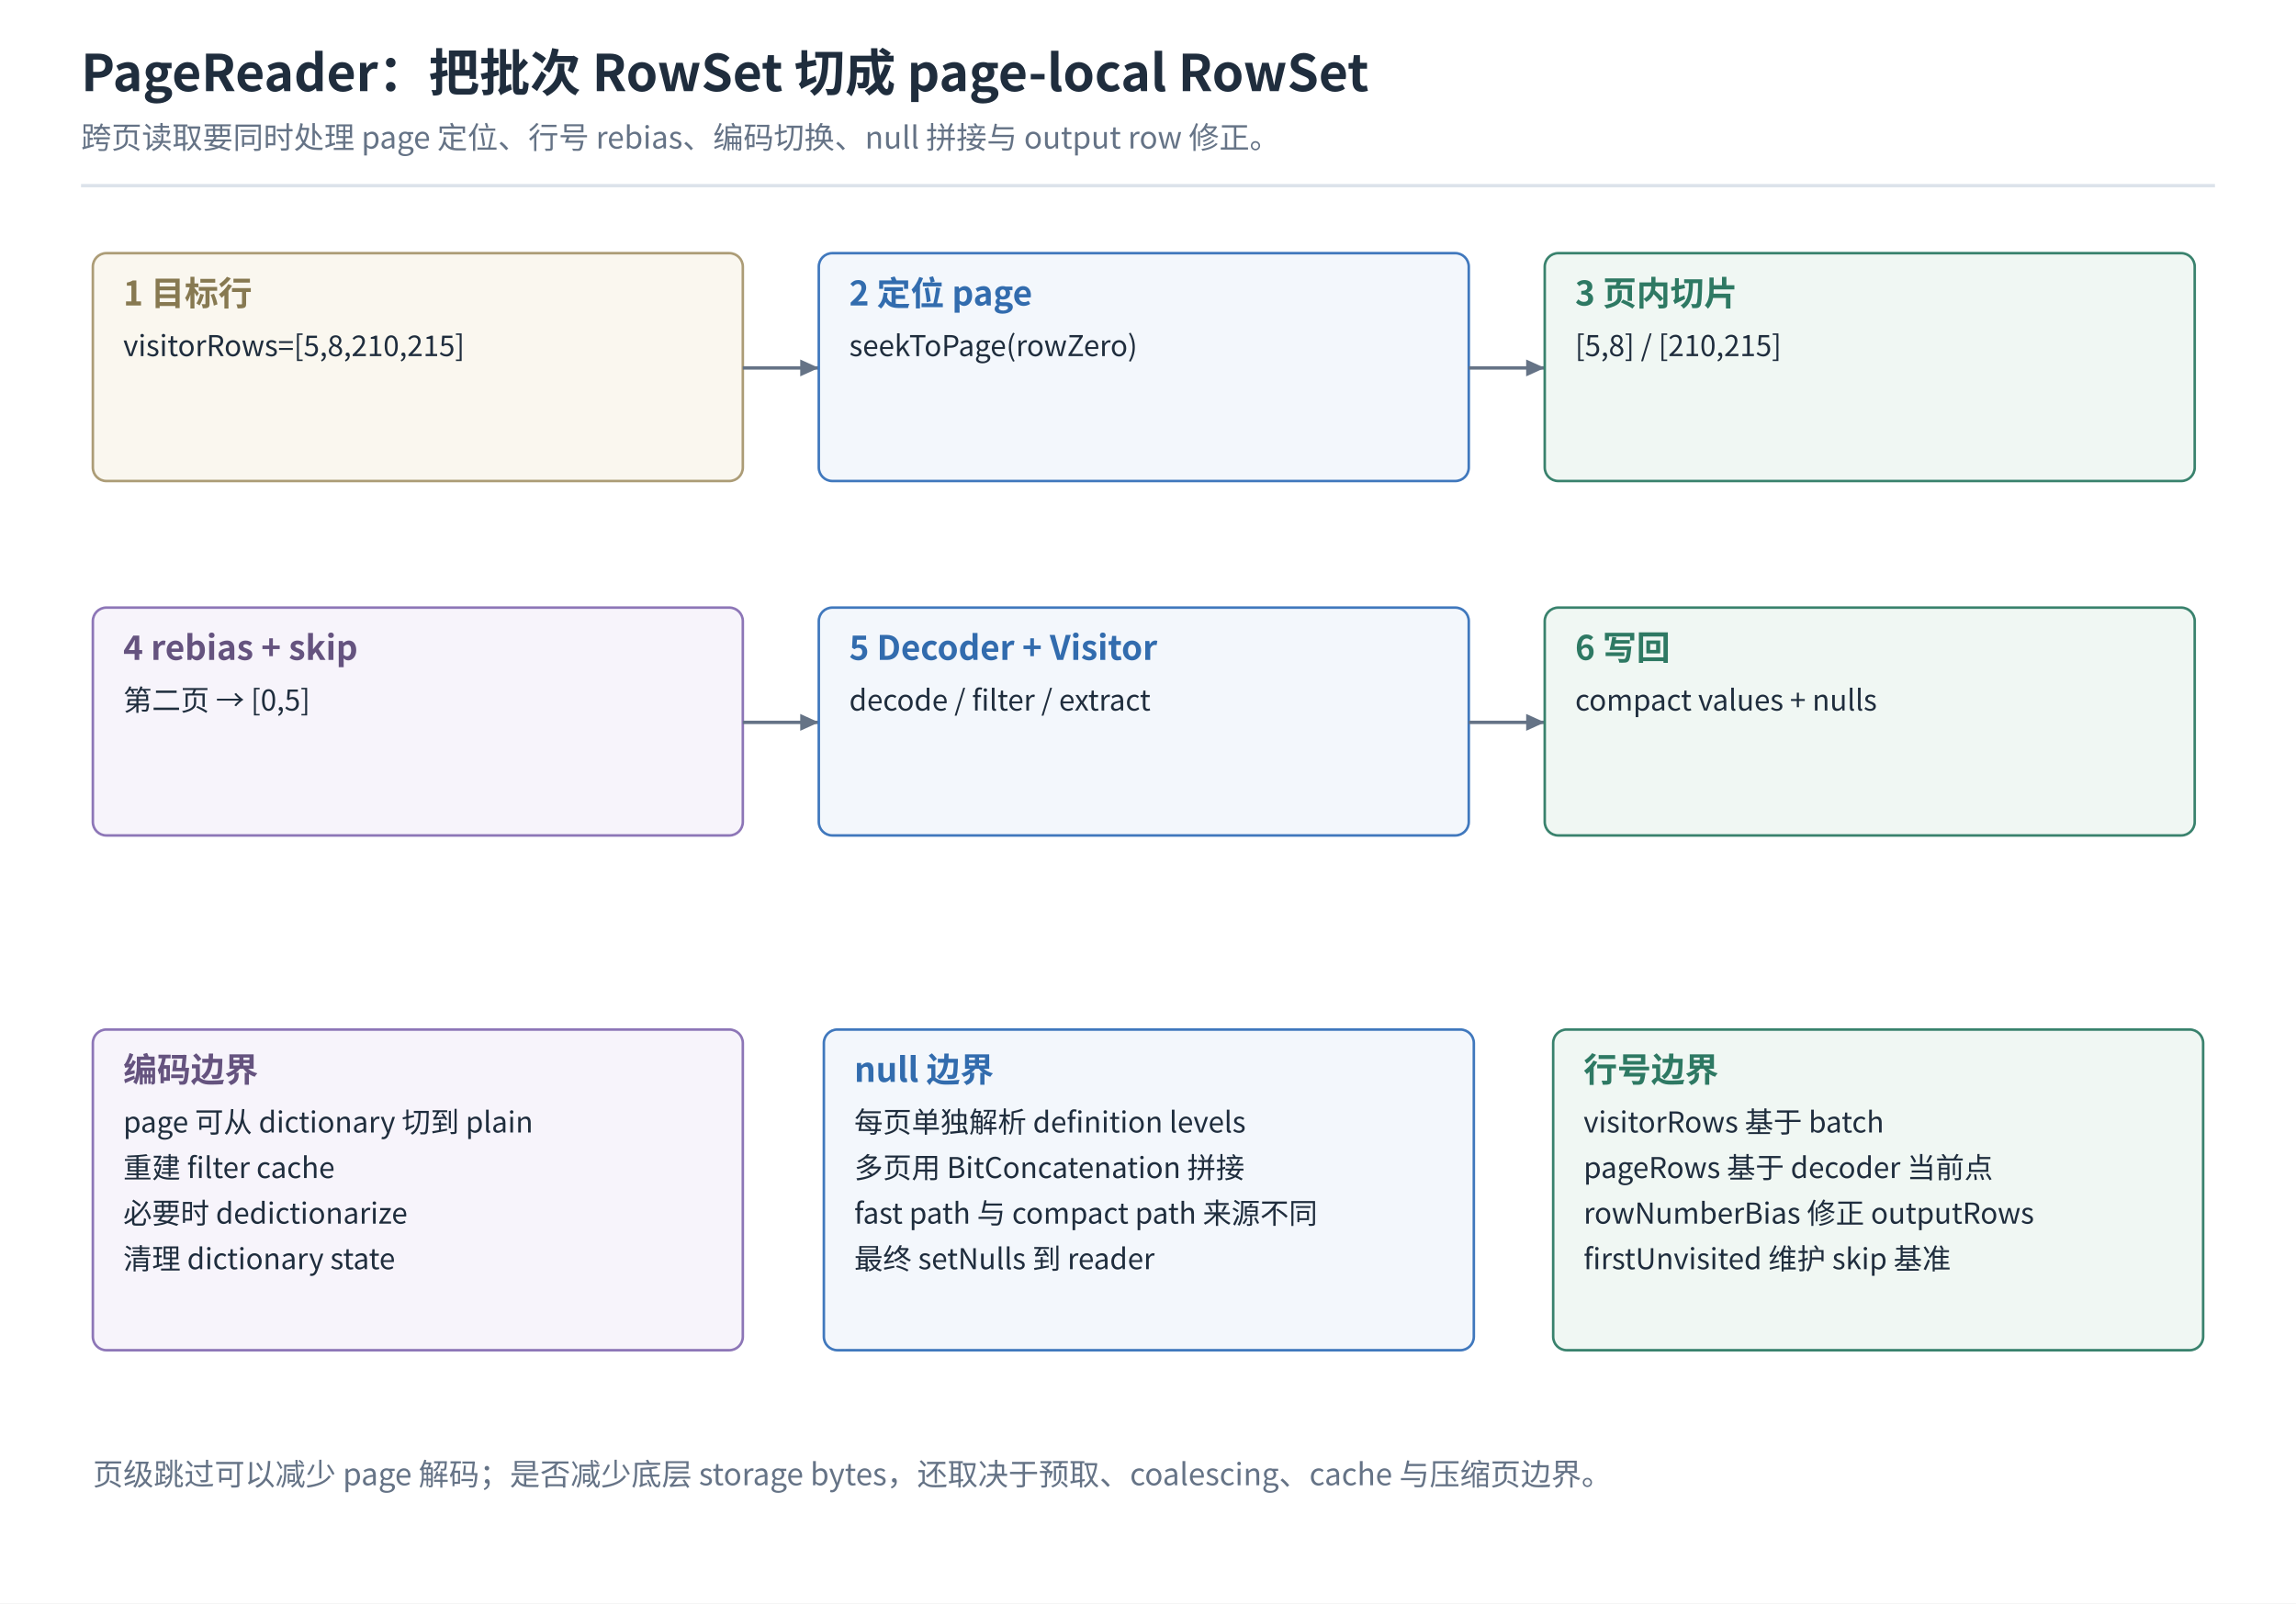
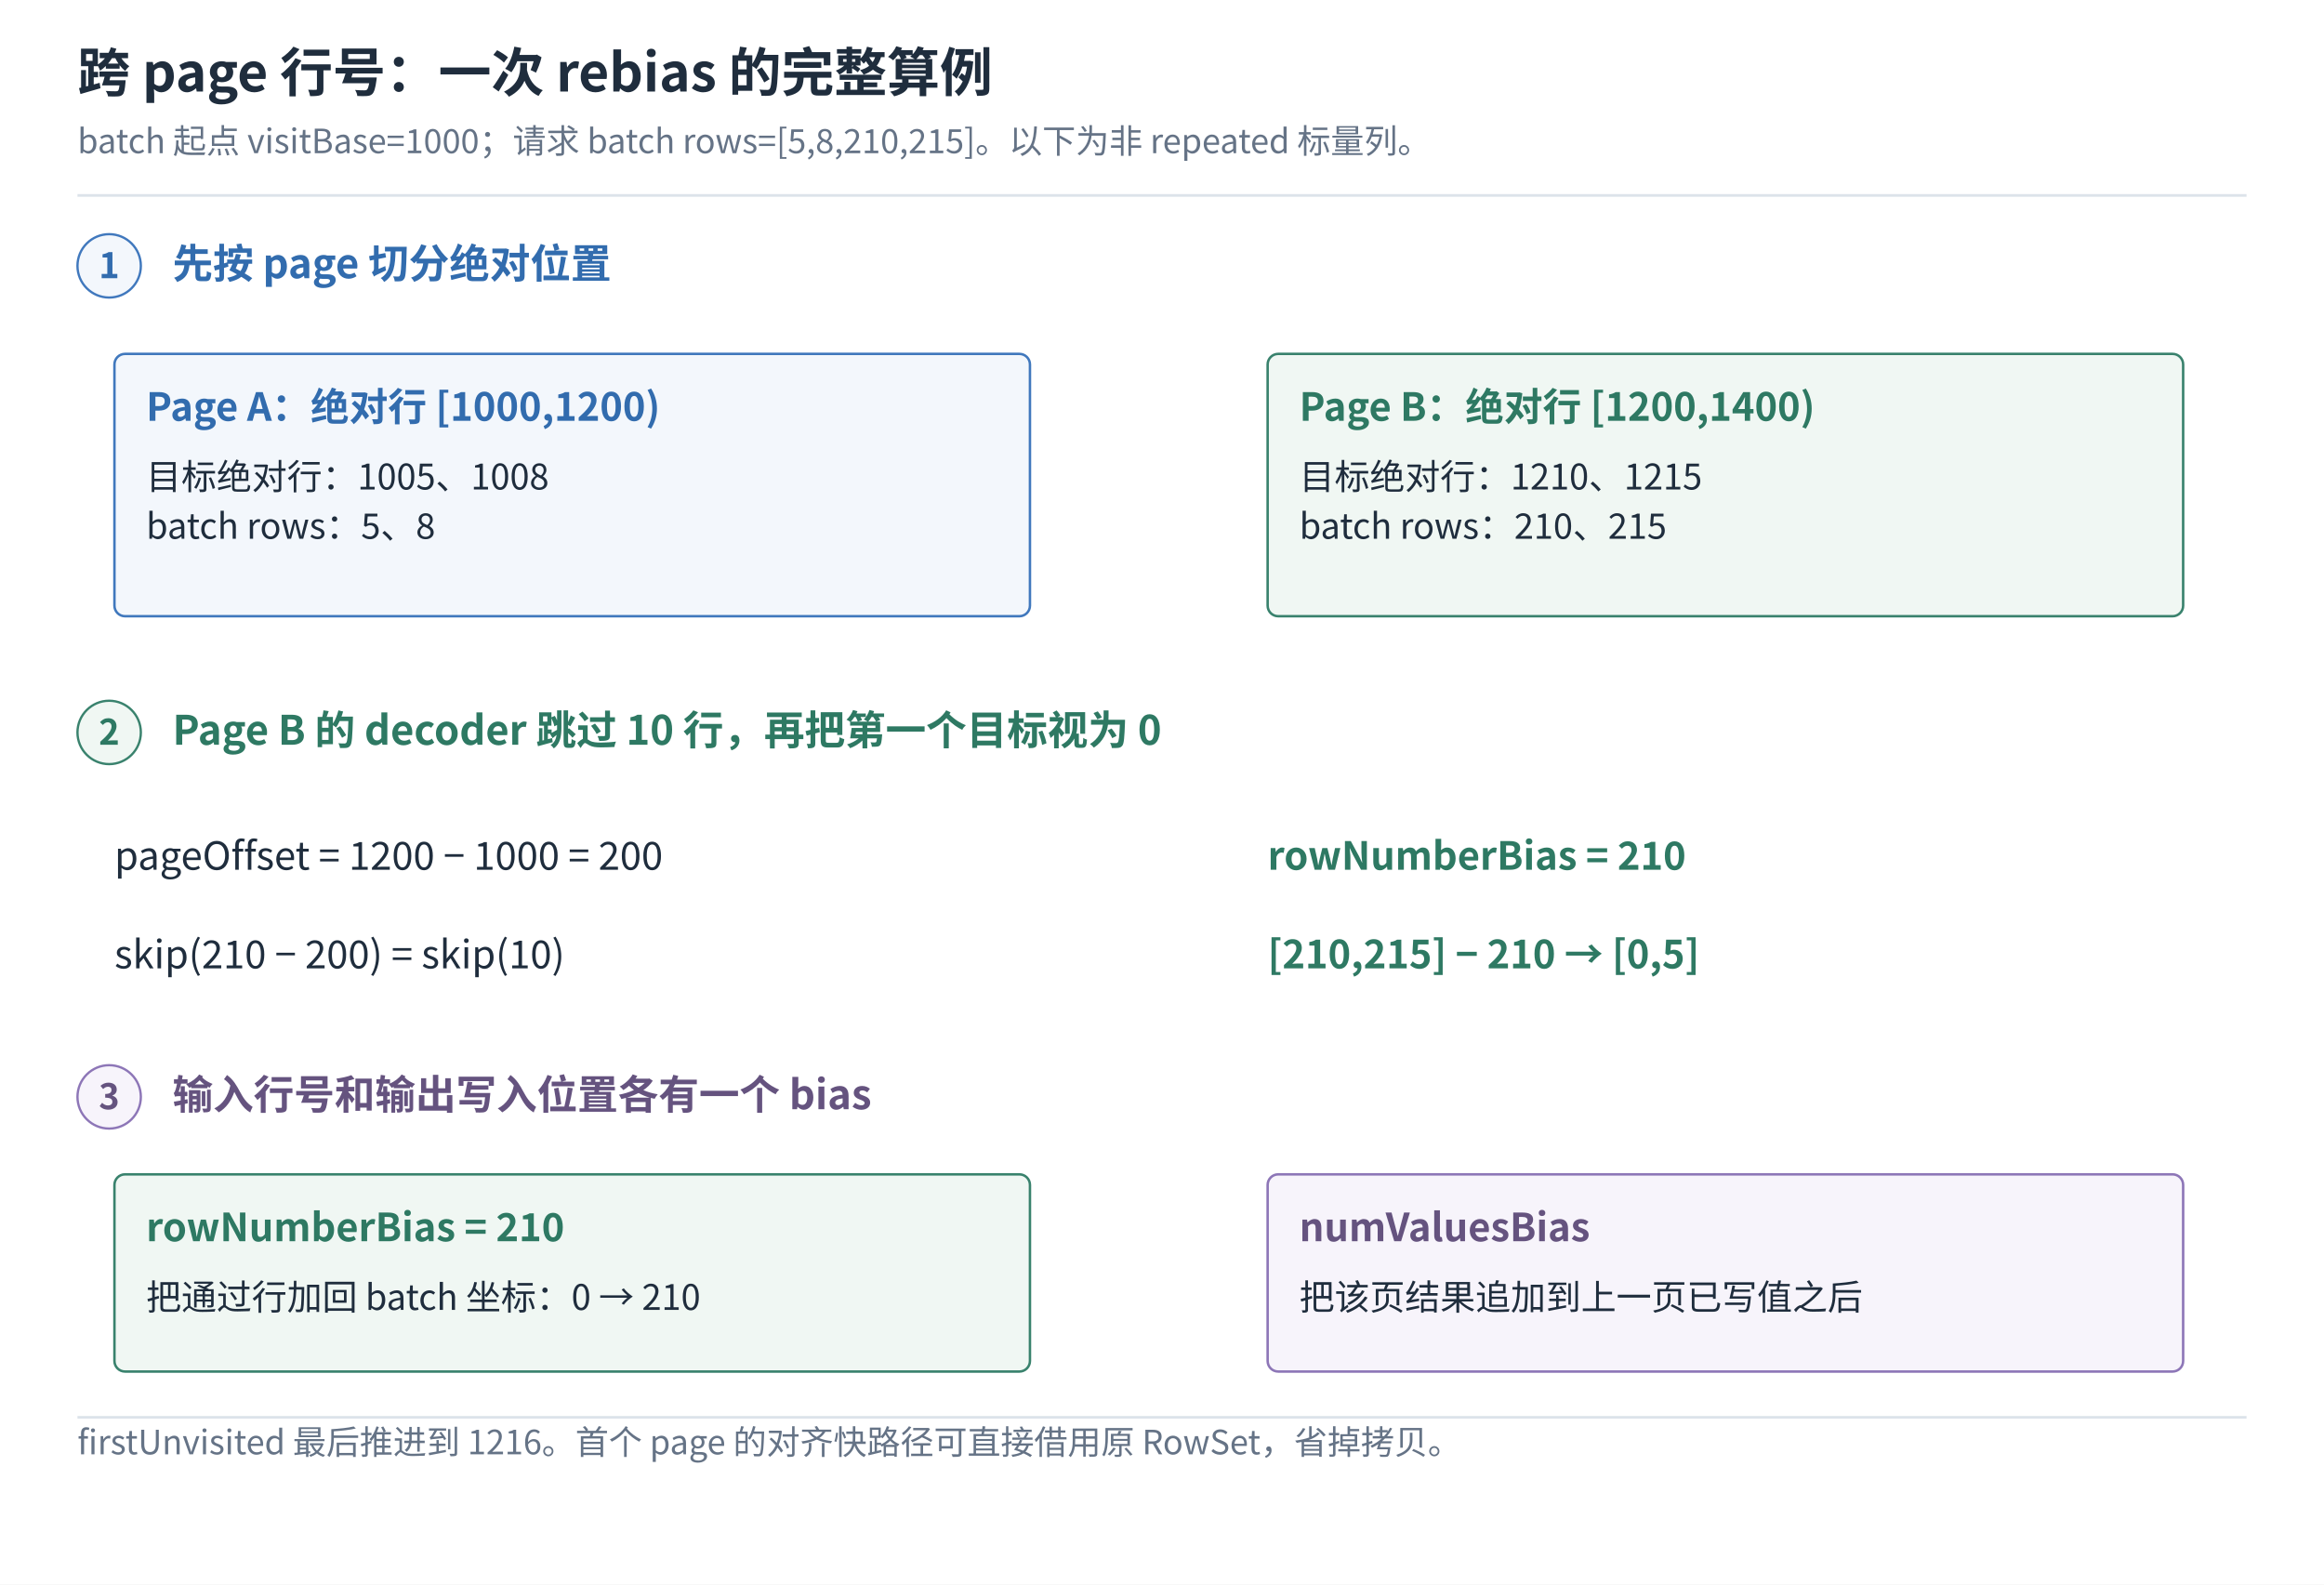
- <svg xmlns="http://www.w3.org/2000/svg" width="1360" height="950" viewBox="0 0 1360 950">
+ <svg xmlns="http://www.w3.org/2000/svg" width="1320" height="900" viewBox="0 0 1320 900">
  <defs>
-     <marker id="arrow" markerUnits="userSpaceOnUse" markerWidth="14" markerHeight="14" refX="11" refY="5" orient="auto">
-       <path d="M0,0 L11,5 L0,10 Z" fill="#657386" />
+     <marker id="arr-muted" markerUnits="userSpaceOnUse" markerWidth="11" markerHeight="11" refX="10" refY="5" orient="auto">
+       <path d="M0 0L10 5L0 10Z" fill="#657386" />
    </marker>
-     <marker id="arrow-blue" markerUnits="userSpaceOnUse" markerWidth="14" markerHeight="14" refX="11" refY="5" orient="auto">
-       <path d="M0,0 L11,5 L0,10 Z" fill="#4078bd" />
+     <marker id="arr-blue" markerUnits="userSpaceOnUse" markerWidth="11" markerHeight="11" refX="10" refY="5" orient="auto">
+       <path d="M0 0L10 5L0 10Z" fill="#4078bd" />
    </marker>
-     <style>text{font-family:'Noto Sans SC','Noto Sans CJK SC',Inter,Arial,sans-serif} .mono{font-family:SFMono-Regular,Consolas,'Liberation Mono',monospace}</style>
+     <marker id="arr-green" markerUnits="userSpaceOnUse" markerWidth="11" markerHeight="11" refX="10" refY="5" orient="auto">
+       <path d="M0 0L10 5L0 10Z" fill="#39826d" />
+     </marker>
+     <marker id="arr-purple" markerUnits="userSpaceOnUse" markerWidth="11" markerHeight="11" refX="10" refY="5" orient="auto">
+       <path d="M0 0L10 5L0 10Z" fill="#8d76b7" />
+     </marker>
+     <marker id="arr-warm" markerUnits="userSpaceOnUse" markerWidth="11" markerHeight="11" refX="10" refY="5" orient="auto">
+       <path d="M0 0L10 5L0 10Z" fill="#ac9c76" />
+     </marker>
+     <marker id="arr-red" markerUnits="userSpaceOnUse" markerWidth="11" markerHeight="11" refX="10" refY="5" orient="auto">
+       <path d="M0 0L10 5L0 10Z" fill="#a95f64" />
+     </marker>
  </defs>
-   <rect width="1360" height="950" fill="#fff" />
-   <text x="48" y="54" font-size="30" font-weight="700" fill="#1f2d3d">PageReader：把批次 RowSet 切成 page-local RowSet</text>
-   <text x="48" y="88" font-size="18" fill="#657386">跨页读取要同时处理 page 定位、行号 rebias、编码切换、null 拼接与 output row 修正。</text>
-   <line x1="48" y1="110" x2="1312" y2="110" stroke="#dce3ea" stroke-width="2" />
-   <rect x="55" y="150" width="385" height="135" rx="8" fill="#faf7ef" stroke="#ac9c76" stroke-width="1.5" />
-   <text x="73" y="181" font-size="20" font-weight="700" fill="#877951" text-anchor="start" class="">1 目标行</text>
-   <text x="73" y="211" font-size="17" font-weight="400" fill="#1f2d3d" text-anchor="start" class="">visitorRows=[5,8,210,215]</text>
-   <line x1="440" y1="218" x2="485" y2="218" stroke="#657386" stroke-width="2" marker-end="url(#arrow)" />
-   <rect x="485" y="150" width="385" height="135" rx="8" fill="#f3f7fc" stroke="#4078bd" stroke-width="1.5" />
-   <text x="503" y="181" font-size="20" font-weight="700" fill="#326cae" text-anchor="start" class="">2 定位 page</text>
-   <text x="503" y="211" font-size="17" font-weight="400" fill="#1f2d3d" text-anchor="start" class="">seekToPage(rowZero)</text>
-   <line x1="870" y1="218" x2="915" y2="218" stroke="#657386" stroke-width="2" marker-end="url(#arrow)" />
-   <rect x="915" y="150" width="385" height="135" rx="8" fill="#f0f7f3" stroke="#39826d" stroke-width="1.5" />
-   <text x="933" y="181" font-size="20" font-weight="700" fill="#2e7963" text-anchor="start" class="">3 页内切片</text>
-   <text x="933" y="211" font-size="17" font-weight="400" fill="#1f2d3d" text-anchor="start" class="">[5,8] / [210,215]</text>
-   <rect x="55" y="360" width="385" height="135" rx="8" fill="#f7f4fb" stroke="#8d76b7" stroke-width="1.5" />
-   <text x="73" y="391" font-size="20" font-weight="700" fill="#65537f" text-anchor="start" class="">4 rebias + skip</text>
-   <text x="73" y="421" font-size="17" font-weight="400" fill="#1f2d3d" text-anchor="start" class="">第二页 → [0,5]</text>
-   <line x1="440" y1="428" x2="485" y2="428" stroke="#657386" stroke-width="2" marker-end="url(#arrow)" />
-   <rect x="485" y="360" width="385" height="135" rx="8" fill="#f3f7fc" stroke="#4078bd" stroke-width="1.5" />
-   <text x="503" y="391" font-size="20" font-weight="700" fill="#326cae" text-anchor="start" class="">5 Decoder + Visitor</text>
-   <text x="503" y="421" font-size="17" font-weight="400" fill="#1f2d3d" text-anchor="start" class="">decode / filter / extract</text>
-   <line x1="870" y1="428" x2="915" y2="428" stroke="#657386" stroke-width="2" marker-end="url(#arrow)" />
-   <rect x="915" y="360" width="385" height="135" rx="8" fill="#f0f7f3" stroke="#39826d" stroke-width="1.5" />
-   <text x="933" y="391" font-size="20" font-weight="700" fill="#2e7963" text-anchor="start" class="">6 写回</text>
-   <text x="933" y="421" font-size="17" font-weight="400" fill="#1f2d3d" text-anchor="start" class="">compact values + nulls</text>
-   <rect x="55" y="610" width="385" height="190" rx="8" fill="#f7f4fb" stroke="#8d76b7" stroke-width="1.5" />
-   <text x="73" y="641" font-size="20" font-weight="700" fill="#65537f" text-anchor="start" class="">编码边界</text>
-   <text x="73" y="671" font-size="17" font-weight="400" fill="#1f2d3d" text-anchor="start" class="">page 可从 dictionary 切到 plain</text>
-   <text x="73" y="698" font-size="17" font-weight="400" fill="#1f2d3d" text-anchor="start" class="">重建 filter cache</text>
-   <text x="73" y="725" font-size="17" font-weight="400" fill="#1f2d3d" text-anchor="start" class="">必要时 dedictionarize</text>
-   <text x="73" y="752" font-size="17" font-weight="400" fill="#1f2d3d" text-anchor="start" class="">清理 dictionary state</text>
-   <rect x="488" y="610" width="385" height="190" rx="8" fill="#f3f7fc" stroke="#4078bd" stroke-width="1.5" />
-   <text x="506" y="641" font-size="20" font-weight="700" fill="#326cae" text-anchor="start" class="">null 边界</text>
-   <text x="506" y="671" font-size="17" font-weight="400" fill="#1f2d3d" text-anchor="start" class="">每页单独解析 definition levels</text>
-   <text x="506" y="698" font-size="17" font-weight="400" fill="#1f2d3d" text-anchor="start" class="">多页用 BitConcatenation 拼接</text>
-   <text x="506" y="725" font-size="17" font-weight="400" fill="#1f2d3d" text-anchor="start" class="">fast path 与 compact path 来源不同</text>
-   <text x="506" y="752" font-size="17" font-weight="400" fill="#1f2d3d" text-anchor="start" class="">最终 setNulls 到 reader</text>
-   <rect x="920" y="610" width="385" height="190" rx="8" fill="#f0f7f3" stroke="#39826d" stroke-width="1.5" />
-   <text x="938" y="641" font-size="20" font-weight="700" fill="#2e7963" text-anchor="start" class="">行号边界</text>
-   <text x="938" y="671" font-size="17" font-weight="400" fill="#1f2d3d" text-anchor="start" class="">visitorRows 基于 batch</text>
-   <text x="938" y="698" font-size="17" font-weight="400" fill="#1f2d3d" text-anchor="start" class="">pageRows 基于 decoder 当前点</text>
-   <text x="938" y="725" font-size="17" font-weight="400" fill="#1f2d3d" text-anchor="start" class="">rowNumberBias 修正 outputRows</text>
-   <text x="938" y="752" font-size="17" font-weight="400" fill="#1f2d3d" text-anchor="start" class="">firstUnvisited 维护 skip 基准</text>
-   <text x="55" y="880" font-size="18" font-weight="400" fill="#657386" text-anchor="start" class="">页级跳过可以减少 page 解码；是否减少底层 storage bytes，还取决于预取、coalescing、cache 与压缩页边界。</text>
+   <rect x="0" y="0" width="1320" height="900" rx="0" fill="#fff" stroke="none" stroke-width="0" />
+   <text x="44" y="52" font-family="Noto Sans CJK SC, Noto Sans SC, Arial, sans-serif" font-size="30" font-weight="700" text-anchor="start" fill="#1f2d3d">跨 page 行号：一次 rebias 的完整算例</text>
+   <text x="44" y="87" font-family="Noto Sans CJK SC, Noto Sans SC, Arial, sans-serif" font-size="19" font-weight="400" text-anchor="start" fill="#657386">batch 起点 visitBase=1000；请求 batch rows=[5,8,210,215]。以下为非 repeated 标量列。</text>
+   <path d="M44 111L1276 111" fill="none" stroke="#dce3ea" stroke-width="1.5" stroke-linejoin="round" />
+   <circle cx="62" cy="151" r="18" fill="#f3f7fc" stroke="#4078bd" stroke-width="1.3" />
+   <text x="62" y="158" font-family="Noto Sans CJK SC, Noto Sans SC, Arial, sans-serif" font-size="20" font-weight="700" text-anchor="middle" fill="#326cae">1</text>
+   <text x="98" y="158" font-family="Noto Sans CJK SC, Noto Sans SC, Arial, sans-serif" font-size="23" font-weight="700" text-anchor="start" fill="#326cae">先按 page 切分绝对位置</text>
+   <rect x="65" y="201" width="520" height="149" rx="6" fill="#f3f7fc" stroke="#4078bd" stroke-width="1.4" />
+   <text x="83" y="239" font-family="Noto Sans CJK SC, Noto Sans SC, Arial, sans-serif" font-size="22" font-weight="700" text-anchor="start" fill="#326cae">Page A：绝对行 [1000,1200)</text>
+   <text x="83" y="278" font-family="Noto Sans CJK SC, Noto Sans SC, Arial, sans-serif" font-size="20" font-weight="400" text-anchor="start" fill="#1f2d3d">目标绝对行：1005、1008</text>
+   <text x="83" y="306" font-family="Noto Sans CJK SC, Noto Sans SC, Arial, sans-serif" font-size="20" font-weight="400" text-anchor="start" fill="#1f2d3d">batch rows：5、8</text>
+   <rect x="720" y="201" width="520" height="149" rx="6" fill="#f0f7f3" stroke="#39826d" stroke-width="1.4" />
+   <text x="738" y="239" font-family="Noto Sans CJK SC, Noto Sans SC, Arial, sans-serif" font-size="22" font-weight="700" text-anchor="start" fill="#2e7963">Page B：绝对行 [1200,1400)</text>
+   <text x="738" y="278" font-family="Noto Sans CJK SC, Noto Sans SC, Arial, sans-serif" font-size="20" font-weight="400" text-anchor="start" fill="#1f2d3d">目标绝对行：1210、1215</text>
+   <text x="738" y="306" font-family="Noto Sans CJK SC, Noto Sans SC, Arial, sans-serif" font-size="20" font-weight="400" text-anchor="start" fill="#1f2d3d">batch rows：210、215</text>
+   <circle cx="62" cy="416" r="18" fill="#f0f7f3" stroke="#39826d" stroke-width="1.3" />
+   <text x="62" y="423" font-family="Noto Sans CJK SC, Noto Sans SC, Arial, sans-serif" font-size="20" font-weight="700" text-anchor="middle" fill="#2e7963">2</text>
+   <text x="98" y="423" font-family="Noto Sans CJK SC, Noto Sans SC, Arial, sans-serif" font-size="23" font-weight="700" text-anchor="start" fill="#2e7963">Page B 的 decoder 跳过 10 行，再把第一个目标视为 0</text>
+   <text x="65" y="494" font-family="Noto Sans CJK SC, Noto Sans SC, Arial, sans-serif" font-size="22" font-weight="400" text-anchor="start" fill="#1f2d3d">pageOffset = 1200 − 1000 = 200</text>
+   <text x="720" y="494" font-family="Noto Sans CJK SC, Noto Sans SC, Arial, sans-serif" font-size="22" font-weight="700" text-anchor="start" fill="#2e7963">rowNumberBias = 210</text>
+   <text x="65" y="550" font-family="Noto Sans CJK SC, Noto Sans SC, Arial, sans-serif" font-size="22" font-weight="400" text-anchor="start" fill="#1f2d3d">skip(210 − 200) = skip(10)</text>
+   <text x="720" y="550" font-family="Noto Sans CJK SC, Noto Sans SC, Arial, sans-serif" font-size="22" font-weight="700" text-anchor="start" fill="#2e7963">[210,215] − 210 → [0,5]</text>
+   <circle cx="62" cy="623" r="18" fill="#f7f4fb" stroke="#8d76b7" stroke-width="1.3" />
+   <text x="62" y="630" font-family="Noto Sans CJK SC, Noto Sans SC, Arial, sans-serif" font-size="20" font-weight="700" text-anchor="middle" fill="#65537f">3</text>
+   <text x="98" y="630" font-family="Noto Sans CJK SC, Noto Sans SC, Arial, sans-serif" font-size="23" font-weight="700" text-anchor="start" fill="#65537f">输入行号和输出写入位置各有一个 bias</text>
+   <rect x="65" y="667" width="520" height="112" rx="6" fill="#f0f7f3" stroke="#39826d" stroke-width="1.4" />
+   <text x="83" y="705" font-family="Noto Sans CJK SC, Noto Sans SC, Arial, sans-serif" font-size="22" font-weight="700" text-anchor="start" fill="#2e7963">rowNumberBias = 210</text>
+   <text x="83" y="744" font-family="Noto Sans CJK SC, Noto Sans SC, Arial, sans-serif" font-size="20" font-weight="400" text-anchor="start" fill="#1f2d3d">把通过行加回 batch 坐标：0 → 210</text>
+   <rect x="720" y="667" width="520" height="112" rx="6" fill="#f7f4fb" stroke="#8d76b7" stroke-width="1.4" />
+   <text x="738" y="705" font-family="Noto Sans CJK SC, Noto Sans SC, Arial, sans-serif" font-size="22" font-weight="700" text-anchor="start" fill="#65537f">numValuesBias</text>
+   <text x="738" y="744" font-family="Noto Sans CJK SC, Noto Sans SC, Arial, sans-serif" font-size="20" font-weight="400" text-anchor="start" fill="#1f2d3d">把该页结果追加到上一页已写值之后</text>
+   <path d="M44 805L1276 805" fill="none" stroke="#dce3ea" stroke-width="1.5" stroke-linejoin="round" />
+   <text x="44" y="826" font-family="Noto Sans CJK SC, Noto Sans SC, Arial, sans-serif" font-size="19" font-weight="400" text-anchor="start" fill="#657386">firstUnvisited 最后推进到 1216。首个 page 的对齐快路径可直接借用原 RowSet，省掉拷贝。</text>
</svg>
